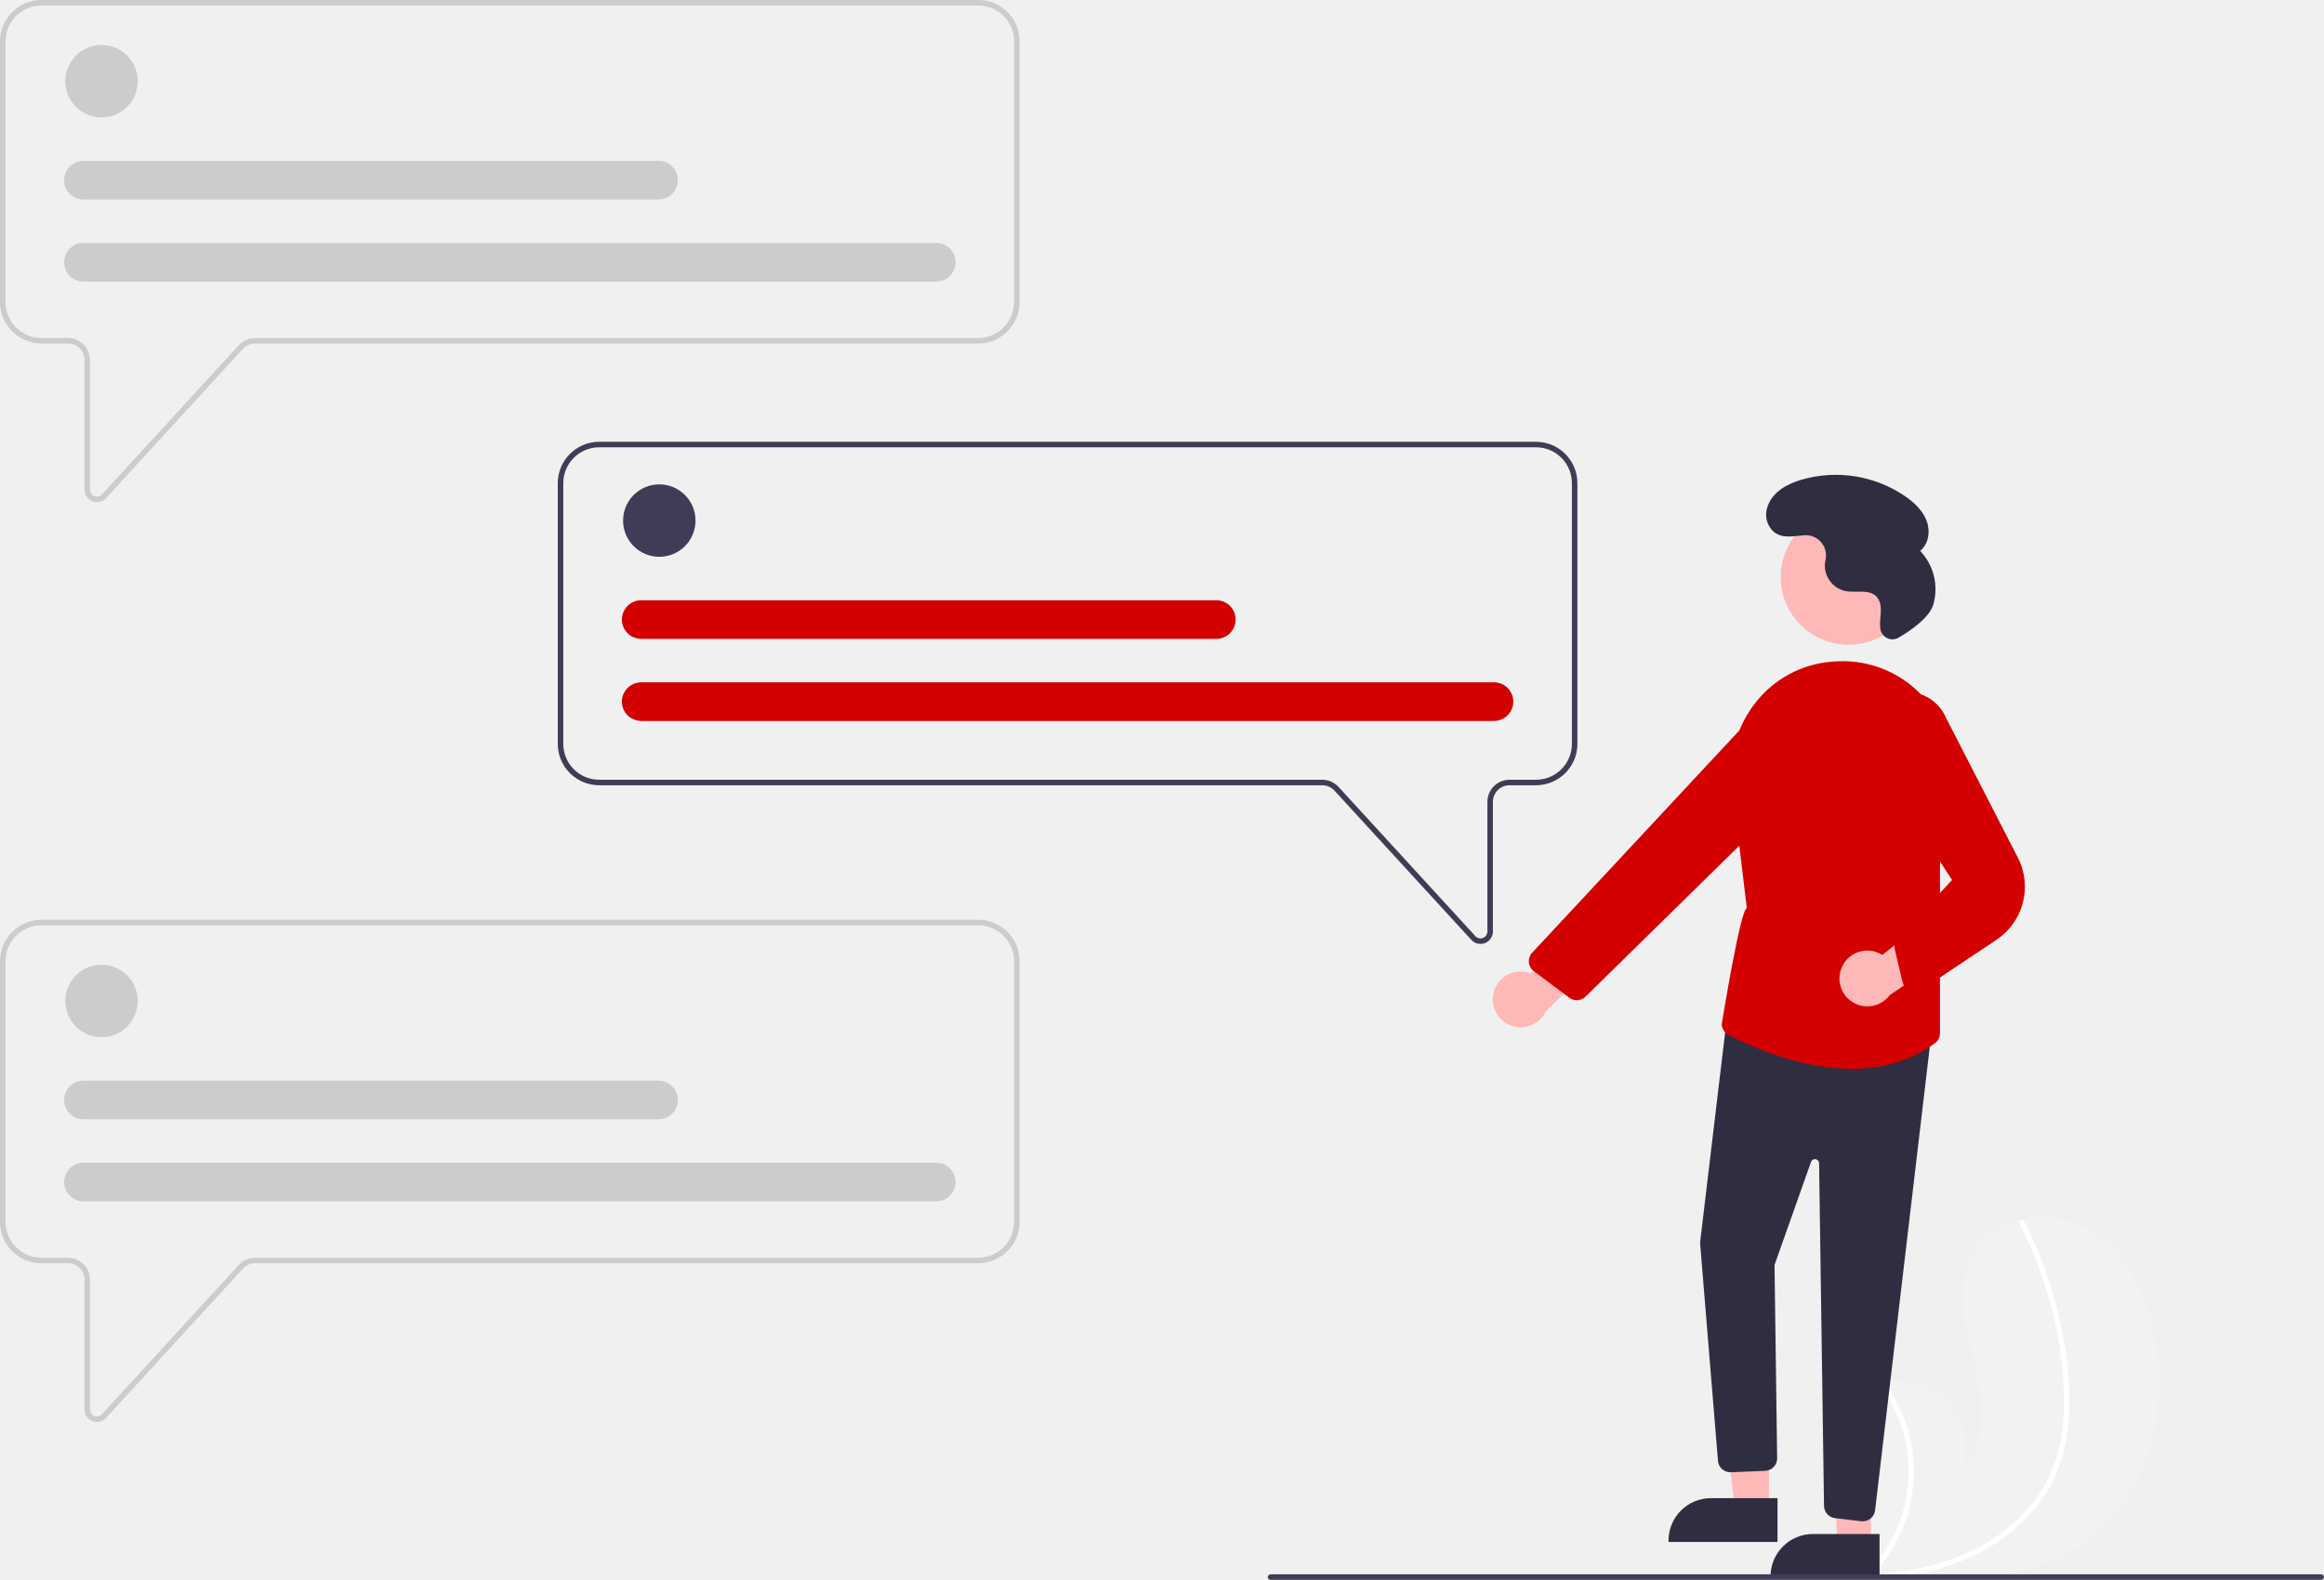
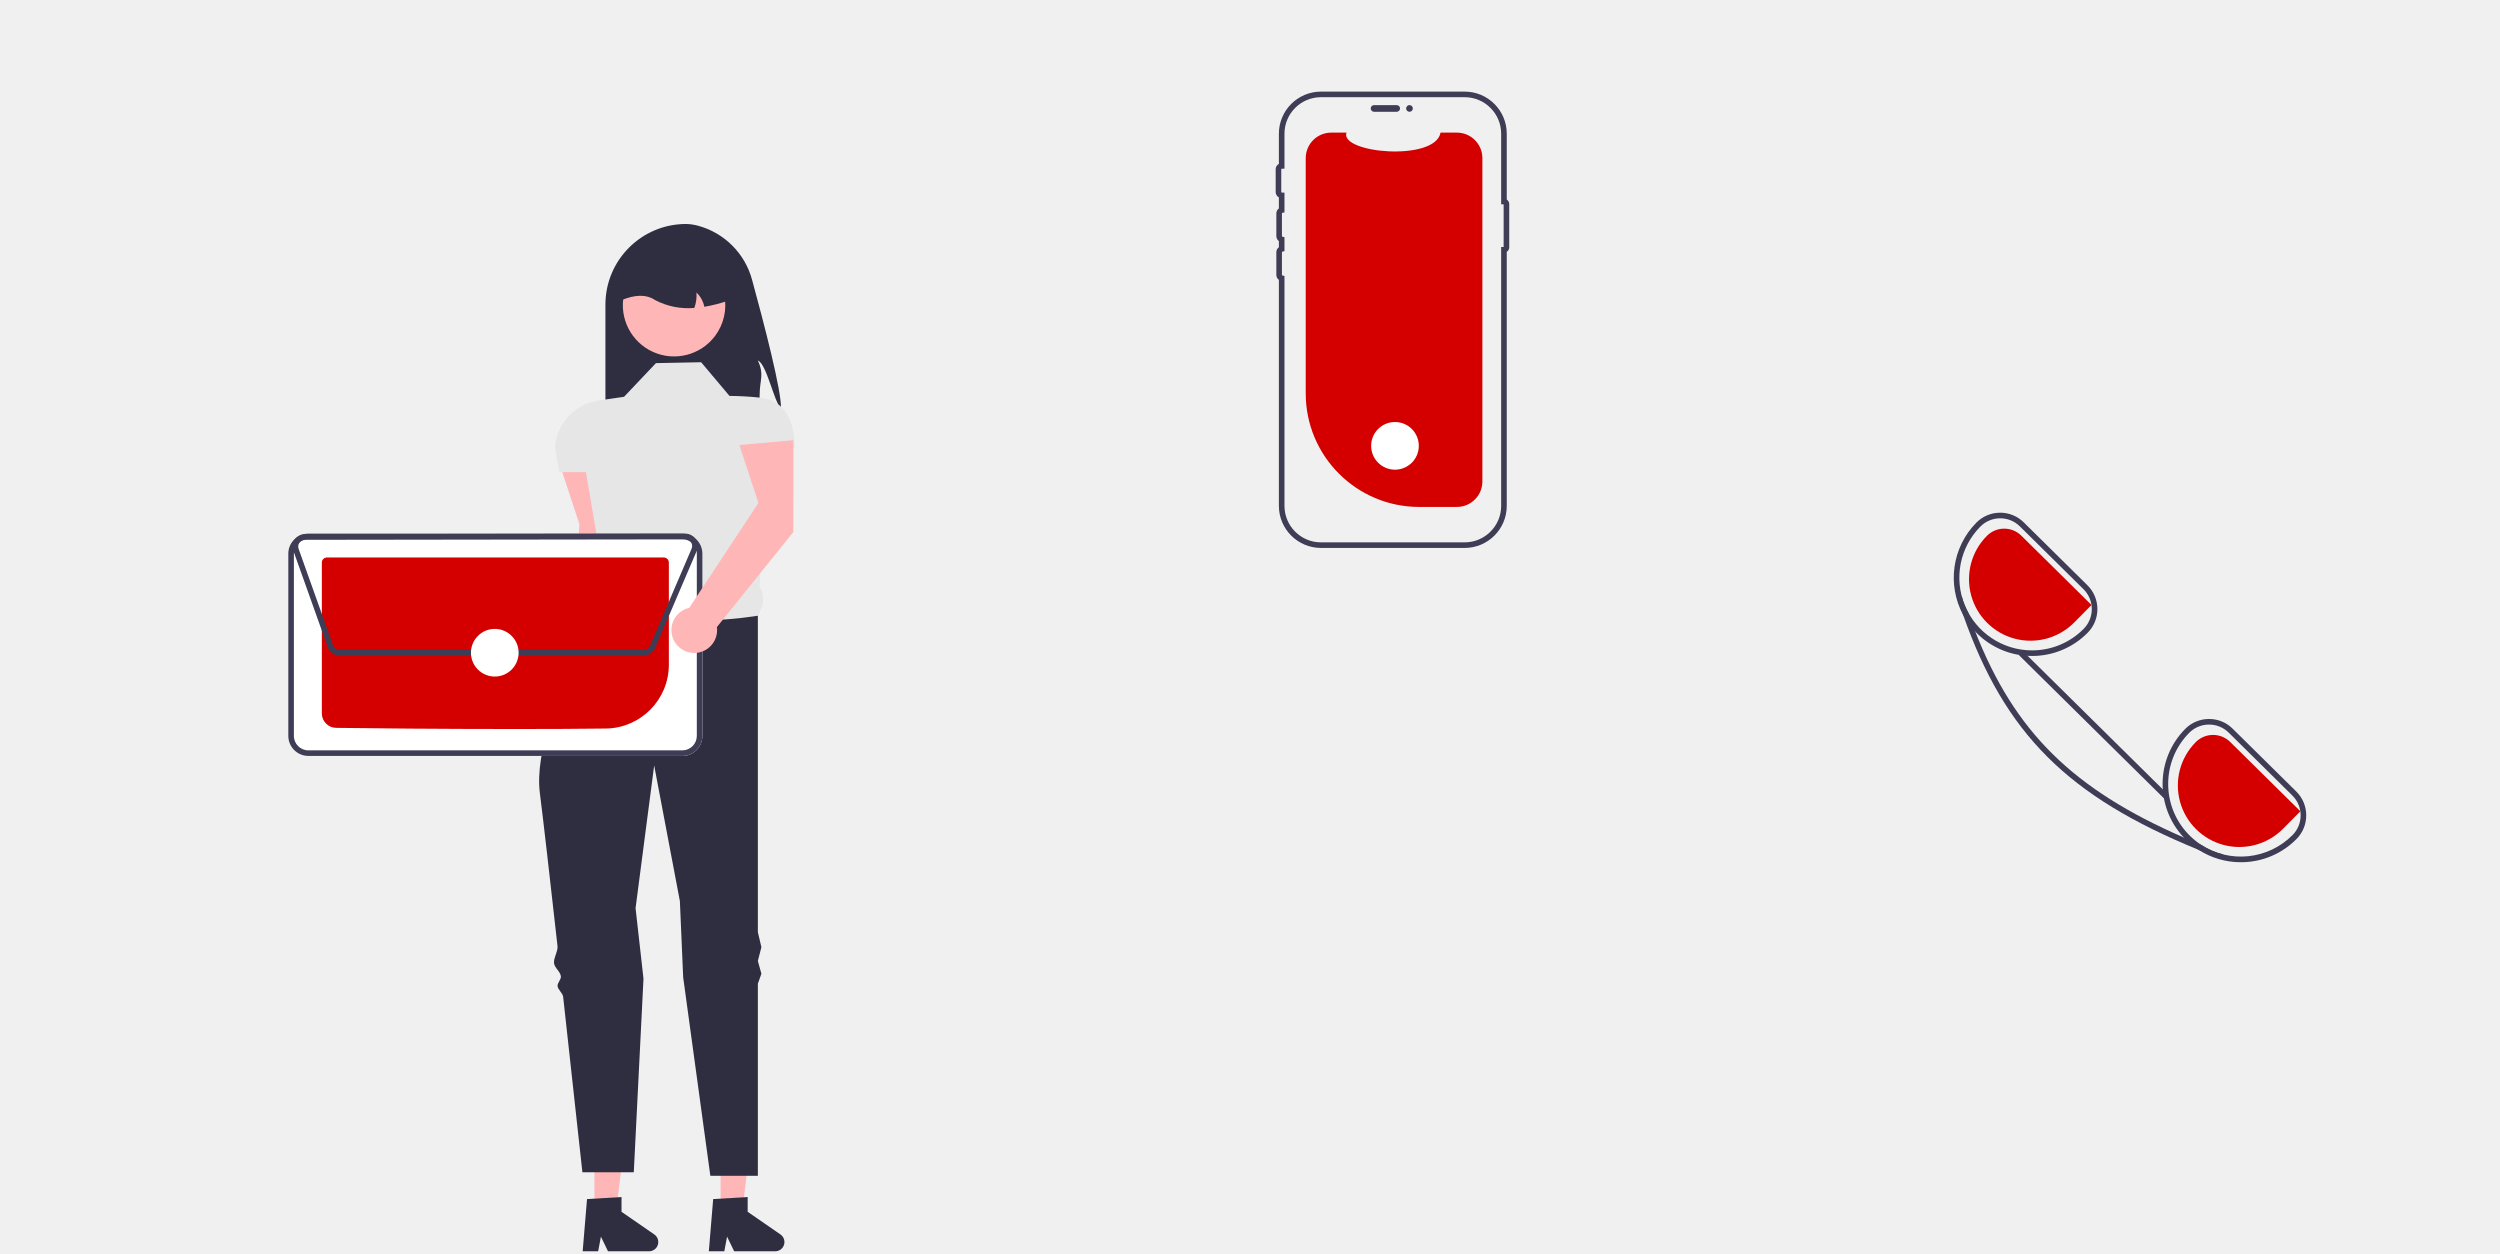
- <svg xmlns="http://www.w3.org/2000/svg" data-name="Layer 1" width="842.73" height="573" viewBox="0 0 842.73 573">
-   <path d="M934.654,722.905c-18.901,13.616-43.394,14.3-67.07,12.627-3.306-.233-6.589-.507-9.841-.802-.02-.005-.045-.003-.065-.008-.156-.015-.313-.03-.462-.039-.671-.063-1.343-.126-2.008-.189l.157.3.493.93c-.177-.311-.354-.616-.531-.927-.052-.093-.111-.186-.162-.28-6.133-10.673-12.217-21.738-13.768-33.926-1.604-12.65,2.904-26.974,14.037-33.192a22.467,22.467,0,0,1,4.61-1.931c.666-.202,1.341-.366,2.023-.512A24.081,24.081,0,0,1,890.07,696.26c9.439-9.679,7.678-25.381,4.422-38.504-3.262-13.123-7.212-27.725-.576-39.512,3.689-6.561,10.175-10.631,17.454-12.271.223-.048.446-.096.67-.138a35.144,35.144,0,0,1,25.249,4.424c13.919,8.771,21.068,25.401,23.388,41.692C964.416,678.167,956.143,707.423,934.654,722.905Z" transform="translate(-178.635 -163.5)" fill="#f2f2f2" />
-   <path d="M928.552,680.882a59.742,59.742,0,0,1-4.123,16.835,51.875,51.875,0,0,1-8.054,13.156,66.465,66.465,0,0,1-25.531,18.409,95.659,95.659,0,0,1-23.26,6.25c-3.306-.233-6.589-.507-9.841-.802-.02-.005-.045-.003-.065-.008-.156-.015-.313-.03-.462-.039-.671-.063-1.343-.126-2.008-.189l.157.3.493.93c-.177-.311-.354-.616-.531-.927-.052-.093-.111-.186-.162-.28a52.878,52.878,0,0,0,14.82-46.256,53.331,53.331,0,0,0-9.94-22.792c.666-.202,1.341-.366,2.023-.512a55.293,55.293,0,0,1,5.044,8.354,54.18,54.18,0,0,1,4.674,33.706,55.393,55.393,0,0,1-14.034,27.629c.631-.044,1.269-.096,1.893-.153,11.818-1.001,23.613-3.542,34.332-8.746A61.833,61.833,0,0,0,917.138,706.74c6.492-8.953,9.353-19.723,9.844-30.669a129.429,129.429,0,0,0-3.674-35.039,147.068,147.068,0,0,0-12.358-33.663,1.057,1.057,0,0,1,.42-1.396.899.899,0,0,1,.67-.138.783.783,0,0,1,.517.443c.676,1.319,1.339,2.638,1.977,3.973a148.738,148.738,0,0,1,11.644,34.924C928.527,656.827,929.781,669.016,928.552,680.882Z" transform="translate(-178.635 -163.5)" fill="#fff" />
-   <path d="M213.795,345.626a4.535,4.535,0,0,1-1.645-.311,4.475,4.475,0,0,1-2.87-4.196v-47.033a6.012,6.012,0,0,0-6.005-6.005h-9.631A15.026,15.026,0,0,1,178.635,273.072v-94.562A15.026,15.026,0,0,1,193.644,163.5H533.37a15.026,15.026,0,0,1,15.009,15.009v94.562a15.026,15.026,0,0,1-15.009,15.009H271.15a6.021,6.021,0,0,0-4.427,1.947l-49.622,54.133A4.476,4.476,0,0,1,213.795,345.626ZM193.644,165.5A13.024,13.024,0,0,0,180.635,178.509v94.562a13.024,13.024,0,0,0,13.009,13.009h9.631a8.014,8.014,0,0,1,8.005,8.005v47.033a2.503,2.503,0,0,0,4.347,1.691l49.622-54.133a8.026,8.026,0,0,1,5.901-2.596H533.37a13.024,13.024,0,0,0,13.009-13.009v-94.562A13.024,13.024,0,0,0,533.37,165.5Z" transform="translate(-178.635 -163.5)" fill="#ccc" />
-   <circle cx="36.816" cy="29.456" r="13.134" fill="#ccc" />
-   <path d="M518.047,265.63H208.967a7.005,7.005,0,1,1,0-14.009H518.047a7.005,7.005,0,1,1,0,14.009Z" transform="translate(-178.635 -163.5)" fill="#ccc" />
-   <path d="M417.355,235.86H208.967a7.005,7.005,0,1,1,0-14.009H417.355a7.005,7.005,0,1,1,0,14.009Z" transform="translate(-178.635 -163.5)" fill="#ccc" />
-   <path d="M213.795,679.222a4.535,4.535,0,0,1-1.645-.311,4.475,4.475,0,0,1-2.87-4.196v-47.033a6.012,6.012,0,0,0-6.005-6.005h-9.631A15.026,15.026,0,0,1,178.635,606.668v-94.562a15.026,15.026,0,0,1,15.009-15.009H533.37a15.026,15.026,0,0,1,15.009,15.009V606.668a15.026,15.026,0,0,1-15.009,15.009H271.15a6.021,6.021,0,0,0-4.427,1.947l-49.622,54.133A4.476,4.476,0,0,1,213.795,679.222Zm-20.151-180.126A13.024,13.024,0,0,0,180.635,512.105V606.668a13.024,13.024,0,0,0,13.009,13.009h9.631a8.014,8.014,0,0,1,8.005,8.005v47.033a2.503,2.503,0,0,0,4.347,1.691l49.622-54.133a8.026,8.026,0,0,1,5.901-2.596H533.37A13.024,13.024,0,0,0,546.379,606.668v-94.562a13.024,13.024,0,0,0-13.009-13.009Z" transform="translate(-178.635 -163.5)" fill="#ccc" />
-   <path d="M715.478,505.857a4.475,4.475,0,0,1-3.307-1.464l-49.622-54.133a6.02,6.02,0,0,0-4.426-1.947H395.903a15.026,15.026,0,0,1-15.009-15.009v-94.562a15.026,15.026,0,0,1,15.009-15.009H735.629a15.026,15.026,0,0,1,15.009,15.009v94.562a15.026,15.026,0,0,1-15.009,15.009h-9.631a6.012,6.012,0,0,0-6.005,6.005v47.033a4.474,4.474,0,0,1-2.87,4.196A4.526,4.526,0,0,1,715.478,505.857Zm-319.575-180.126a13.024,13.024,0,0,0-13.009,13.009v94.562a13.024,13.024,0,0,0,13.009,13.009H658.123a8.024,8.024,0,0,1,5.9,2.596l49.622,54.133a2.503,2.503,0,0,0,4.347-1.691V454.317a8.014,8.014,0,0,1,8.005-8.005h9.631a13.024,13.024,0,0,0,13.009-13.009v-94.562a13.024,13.024,0,0,0-13.009-13.009Z" transform="translate(-178.635 -163.5)" fill="#3f3d56" />
-   <circle cx="36.816" cy="363.053" r="13.134" fill="#ccc" />
-   <path d="M518.047,599.226H208.967a7.005,7.005,0,1,1,0-14.009H518.047a7.005,7.005,0,1,1,0,14.009Z" transform="translate(-178.635 -163.5)" fill="#ccc" />
-   <path d="M417.355,569.456H208.967a7.005,7.005,0,1,1,0-14.009H417.355a7.005,7.005,0,1,1,0,14.009Z" transform="translate(-178.635 -163.5)" fill="#ccc" />
-   <circle cx="239.075" cy="188.812" r="13.134" fill="#3f3d56" />
-   <path d="M720.306,424.985H411.226a7.005,7.005,0,1,1,0-14.009H720.306a7.005,7.005,0,1,1,0,14.009Z" transform="translate(-178.635 -163.5)" fill="#d40000" />
-   <path d="M619.614,395.215H411.226a7.005,7.005,0,1,1,0-14.009H619.614a7.005,7.005,0,1,1,0,14.009Z" transform="translate(-178.635 -163.5)" fill="#d40000" />
-   <path d="M720.171,523.859a10.056,10.056,0,0,1,13.594-7.277l23.459-26.956,4.983,17.889-23.041,22.856a10.11,10.11,0,0,1-18.995-6.511Z" transform="translate(-178.635 -163.5)" fill="#ffb8b8" />
-   <circle cx="670.29" cy="209.301" r="24.561" fill="#ffb8b8" />
-   <polygon points="641.436 547.373 629.177 547.372 623.344 500.084 641.439 500.085 641.436 547.373" fill="#ffb8b8" />
-   <path d="M823.198,722.757l-39.531-.001v-.5a15.386,15.386,0,0,1,15.386-15.386h.001l24.144.001Z" transform="translate(-178.635 -163.5)" fill="#2f2e41" />
-   <polygon points="678.436 560.373 666.177 560.372 664.479 514.214 678.439 513.085 678.436 560.373" fill="#ffb8b8" />
-   <path d="M860.198,735.757l-39.531-.001v-.5a15.386,15.386,0,0,1,15.386-15.386h.001l24.144.001Z" transform="translate(-178.635 -163.5)" fill="#2f2e41" />
-   <path d="M853.584,715.243l-9.547-1.124a4.512,4.512,0,0,1-3.974-4.404l-1.789-124.339a1.5,1.5,0,0,0-2.914-.479L822.115,622.297l.947,70.102a4.498,4.498,0,0,1-4.229,4.553l-12.464.529a4.527,4.527,0,0,1-4.744-3.925l-6.51-79.301-.004-.05,9.877-82.819,74.183,5.367L858.579,711.302a4.507,4.507,0,0,1-4.466,3.973A4.4,4.4,0,0,1,853.584,715.243Z" transform="translate(-178.635 -163.5)" fill="#2f2e41" />
-   <path d="M805.306,538.728a4.473,4.473,0,0,1-2.355-3.618s6.671-41.484,9.115-42.263l-5.349-44.363a40.909,40.909,0,0,1,8.781-30.49A39.013,39.013,0,0,1,842.53,403.511q1.121-.101,2.23-.154a39.369,39.369,0,0,1,33.134,15.082,40.12,40.12,0,0,1,7.219,36.406l-3,10.439v72.956a4.555,4.555,0,0,1-1.862,3.653c-9.341,6.855-19.897,9.279-30.156,9.279C830.686,551.173,812.34,542.493,805.306,538.728Z" transform="translate(-178.635 -163.5)" fill="#d40000" />
-   <path d="M747.716,525.377,734.814,515.729a4.499,4.499,0,0,1-.597-6.672l76.863-82.474A15.053,15.053,0,0,1,830.601,424.507l0.0 0a14.978,14.978,0,0,1,1.925,22.976L753.563,524.985a4.472,4.472,0,0,1-5.362.709A4.621,4.621,0,0,1,747.716,525.377Z" transform="translate(-178.635 -163.5)" fill="#d40000" />
-   <path d="M846.465,514.457A10.056,10.056,0,0,1,861.18,509.85l28.086-22.094,1.55,18.505L863.907,524.405a10.11,10.11,0,0,1-17.442-9.948Z" transform="translate(-178.635 -163.5)" fill="#ffb8b8" />
-   <path d="M871.604,523.082a4.464,4.464,0,0,1-3.023-3.249l-2.837-11.916a4.437,4.437,0,0,1,1.65-4.612l19.089-20.645-28.079-43.296a15.248,15.248,0,0,1-.462-18.626,15.242,15.242,0,0,1,26.295,2.994l26.104,50.811a23.118,23.118,0,0,1-7.721,29.795L875.944,522.158a4.461,4.461,0,0,1-2.97,1.137A4.549,4.549,0,0,1,871.604,523.082Z" transform="translate(-178.635 -163.5)" fill="#d40000" />
-   <path d="M867.125,394.758a4.398,4.398,0,0,1-6.493-2.565l-.015-.061c-.5-2.044-.105-4.182.024-6.282s-.089-4.405-1.527-5.941c-2.681-2.863-7.414-1.312-11.271-2.019a9.511,9.511,0,0,1-7.453-10.117c.053-.437.136-.874.23-1.311a7.325,7.325,0,0,0-7.651-8.83c-3.893.244-8.091,1.446-11.329-1.421a8.351,8.351,0,0,1-2.053-8.992c1.812-5.321,6.997-8.129,12.135-9.685a44.588,44.588,0,0,1,37.826,5.999c3.263,2.274,6.314,5.136,7.719,8.856s.762,8.427-2.349,10.904a20.123,20.123,0,0,1,4.765,19.521C878.167,387.794,870.829,392.6,867.125,394.758Z" transform="translate(-178.635 -163.5)" fill="#2f2e41" />
-   <path d="M1021.365,735.5a1.003,1.003,0,0,1-1,1h-381a1,1,0,0,1,0-2h381A1.003,1.003,0,0,1,1021.365,735.5Z" transform="translate(-178.635 -163.5)" fill="#3f3d56" />
+ <svg xmlns="http://www.w3.org/2000/svg" data-name="Layer 1" width="894.249" height="448.282" viewBox="0 0 894.249 448.282">
+   <path d="M447.37,674.141q-40.475,0-80.829-1.449c-38.44-1.381-78.19-2.808-115.136-23.299-25.845-14.333-48.735-37.329-66.194-66.504a223.77,223.77,0,0,1-25.369-63.604,261.476,261.476,0,0,1,.953-123.779,219.834,219.834,0,0,1,14.741-40.4c26.943-55.793,76.085-93.246,134.826-102.754a6.807,6.807,0,0,1,1.463-.031c.264.014.528.029.796.018l.346-.11a16.882,16.882,0,0,1,2.721-.698c90.594-13.487,186.365,13.802,276.952,78.914,70.042,50.351,162.868,77.464,283.781,82.889l1.717.09c33.66,1.934,66.218,15.811,94.16,40.133,27.579,24.006,48.287,56.034,59.884,92.624,1.426,4.461,2.733,9.104,3.884,13.801a26.039,26.039,0,0,1-6.941,24.69v.009l-.301.31c-.725.721-1.488,1.412-2.267,2.056l-.917.756c-7.727,6.365-13.83,11.394-21.135,15.299a64.983,64.983,0,0,1-15.419,5.821c-29.465,7.184-59.388,13.844-88.936,19.797-57.385,11.57-116.281,21.115-175.054,28.368A2269.141,2269.141,0,0,1,447.37,674.141Zm-136.232-419.845a3.507,3.507,0,0,0-.539.037c-58.192,9.419-106.869,46.504-133.544,101.745a217.624,217.624,0,0,0-14.595,40,259.188,259.188,0,0,0-.941,122.681,221.622,221.622,0,0,0,25.123,62.996c17.288,28.889,39.944,51.654,65.518,65.836,36.614,20.308,76.176,21.729,114.436,23.102a2266.314,2266.314,0,0,0,358.315-15.595c58.735-7.249,117.593-16.787,174.94-28.351,29.528-5.948,59.43-12.604,88.875-19.783a63.358,63.358,0,0,0,15.047-5.679c7.157-3.826,13.202-8.807,20.855-15.111l.917-.755c.67-.554,1.329-1.146,1.958-1.761l.181-.189c6.289-6.339,8.735-14.702,6.71-22.944v-.001c-1.139-4.646-2.432-9.24-3.844-13.655-23.69-74.746-84.974-127.569-152.496-131.447l-1.707-.09c-55.232-2.479-103.564-9.344-147.752-20.99-52.75-13.902-98.801-34.83-136.876-62.201-90.242-64.862-185.613-92.049-275.811-78.626a15.473,15.473,0,0,0-2.479.643l-.623.174a9.374,9.374,0,0,1-1.062-.013C311.537,254.307,311.335,254.296,311.138,254.296Z" transform="translate(-152.8755 -225.8589)" fill="#f0f0f0" />
+   <path d="M432.202,371.915c-2.498-2.397-5.053-15.762-8.242-17.118,2.384,5.269.653,6.663.64,12.446a39.123,39.123,0,0,1-1.141,9.745H369.435V334.825a28.847,28.847,0,0,1,28.848-28.848,17.214,17.214,0,0,1,4.276.626A27.428,27.428,0,0,1,421.909,326.007C426.028,341.061,432.578,366.119,432.202,371.915Z" transform="translate(-152.8755 -225.8589)" fill="#2f2e41" />
+   <path d="M372.605,423.782l.027-32.863L353.314,392.645l6.818,20.726-3.191,52.096a8.173,8.173,0,1,0,9.89,6.889Z" transform="translate(-152.8755 -225.8589)" fill="#ffb6b6" />
+   <polygon points="257.746 432.76 265.55 432.759 269.263 402.657 257.744 402.657 257.746 432.76" fill="#ffb6b6" />
+   <path d="M407.978,654.769l12.337-.736v5.286l11.729,8.101a3.302,3.302,0,0,1-1.876,6.019H415.481L412.949,668.209l-.988,5.228h-5.538Z" transform="translate(-152.8755 -225.8589)" fill="#2f2e41" />
+   <polygon points="212.62 432.76 220.425 432.759 224.137 402.657 212.619 402.657 212.62 432.76" fill="#ffb6b6" />
+   <path d="M362.853,654.769l12.337-.736v5.286l11.729,8.101a3.302,3.302,0,0,1-1.876,6.019H370.355l-2.532-5.228-.988,5.228H361.297Z" transform="translate(-152.8755 -225.8589)" fill="#2f2e41" />
+   <path d="M403.672,355.43l-16.167.317-11.412,12.046-9.149,1.342a18.266,18.266,0,0,0-15.577,16.897v0l1.585,8.706h9.51l5.502,32.303c-2.139,5.451-2.285,9.754,2.107,11.444l13.631,25.678L423.96,446.094c2.042-3.51,2.696-7.036.609-10.464l2.878-49.45h9.677v0c0-9.249-3.128-17.046-12.32-18.075a108.654,108.654,0,0,0-10.989-.629Z" transform="translate(-152.8755 -225.8589)" fill="#e6e6e6" />
+   <path d="M423.96,446.094s-39.309,6.974-53.891-7.608c0,0-1.48,2.513-3.711,6.682-.642,1.199-1.881,2.011-2.629,3.463-.68,1.32-2.429,2.942-3.17,4.439-.596,1.204.36,2.777-.26,4.078-7.468,15.664-16.193,37.759-14.322,52.348,1.206,9.409,3.698,31.302,6.322,54.816.205,1.837-1.455,4.197-1.249,6.049.194,1.746,2.255,2.984,2.45,4.734.129,1.162-1.31,2.348-1.181,3.508.141,1.273,1.85,2.522,1.991,3.79,3.594,32.468,6.886,62.781,6.886,62.781h18.386l3.469-69.232-2.835-25.236,6.657-51.038,9.193,48.502,1.183,27.297,9.715,70.975H423.96v-68.708l1.268-3.569-1.268-4.578,1.268-4.932-1.268-5.372Z" transform="translate(-152.8755 -225.8589)" fill="#2f2e41" />
+   <path d="M408.634,346.055a18.326,18.326,0,1,1,3.175-15.314c.053.22.097.438.14.665A18.301,18.301,0,0,1,408.634,346.055Z" transform="translate(-152.8755 -225.8589)" fill="#ffb6b6" />
+   <path d="M404.813,335.598a9.633,9.633,0,0,0-2.815-5.104,13.142,13.142,0,0,1-.761,5.51,25.395,25.395,0,0,1-13.955-2.764c-3.233-2.194-7.348-2.004-12.141,0a17.75,17.75,0,0,1,17.752-17.752h3.17a17.756,17.756,0,0,1,17.752,17.752A52.852,52.852,0,0,1,404.813,335.598Z" transform="translate(-152.8755 -225.8589)" fill="#2f2e41" />
+   <circle cx="113.249" cy="285" r="51" fill="#f0f0f0" />
+   <circle cx="438.249" cy="51" r="51" fill="#f0f0f0" />
+   <circle cx="843.249" cy="293" r="51" fill="#f0f0f0" />
+   <path d="M683.125,282.421V398.067A9.119,9.119,0,0,1,674.101,407.186a.802.802,0,0,1-.1.004H660.541a40.606,40.606,0,0,1-40.606-40.606v-84.163a9.123,9.123,0,0,1,9.123-9.123l5.454,0c-2.527,7.371,31.765,10.474,33.648,0l5.841,0A9.123,9.123,0,0,1,683.125,282.421Z" transform="translate(-152.8755 -225.8589)" fill="#d40000" />
+   <path d="M643.182,264.65a1.197,1.197,0,0,1,1.196-1.196h8.13a1.196,1.196,0,0,1,0,2.391h-8.13A1.197,1.197,0,0,1,643.182,264.65Z" transform="translate(-152.8755 -225.8589)" fill="#3f3d56" />
+   <path d="M676.794,421.859h-51.416a15.063,15.063,0,0,1-15.046-15.046V325.972a2.187,2.187,0,0,1-.911-1.779v-8.13a2.186,2.186,0,0,1,.911-1.778v-2.182a2.186,2.186,0,0,1-.911-1.778v-8.131a2.186,2.186,0,0,1,.911-1.778v-3.944a2.184,2.184,0,0,1-1.15-1.93v-8.13a2.184,2.184,0,0,1,1.15-1.93V273.674A15.063,15.063,0,0,1,625.378,258.628h51.416a15.063,15.063,0,0,1,15.046,15.046V297.23a1.886,1.886,0,0,1,.886,1.598v15.503a1.887,1.887,0,0,1-.886,1.599V406.813A15.063,15.063,0,0,1,676.794,421.859ZM625.378,260.628a13.061,13.061,0,0,0-13.046,13.046v12.508l-.962.037a.195.195,0,0,0-.188.192V294.541a.196.196,0,0,0,.188.192l.962.037v7.049l-.761.188a.197.197,0,0,0-.15.187v8.131a.197.197,0,0,0,.15.187l.761.188v4.991l-.761.188a.197.197,0,0,0-.15.187v8.13a.197.197,0,0,0,.15.187l.761.188V406.813a13.061,13.061,0,0,0,13.046,13.046h51.416a13.061,13.061,0,0,0,13.046-13.046V314.217h.886V298.942h-.886V273.674a13.061,13.061,0,0,0-13.046-13.046Z" transform="translate(-152.8755 -225.8589)" fill="#3f3d56" />
+   <circle cx="504.176" cy="38.791" r="1.196" fill="#3f3d56" />
+   <path d="M396.956,496.262H263.168a7.188,7.188,0,0,1-7.17-7.169v-65.189a7.188,7.188,0,0,1,7.169-7.17H396.955a7.188,7.188,0,0,1,7.17,7.169v65.189A7.188,7.188,0,0,1,396.956,496.262Z" transform="translate(-152.8755 -225.8589)" fill="#fff" />
+   <path d="M396.956,496.262H263.168a7.188,7.188,0,0,1-7.17-7.169v-65.189a7.188,7.188,0,0,1,7.169-7.17H396.955a7.188,7.188,0,0,1,7.17,7.169v65.189A7.188,7.188,0,0,1,396.956,496.262ZM263.168,418.734a5.185,5.185,0,0,0-5.17,5.171v65.187a5.185,5.185,0,0,0,5.171,5.17H396.954a5.185,5.185,0,0,0,5.171-5.171v-65.187a5.185,5.185,0,0,0-5.171-5.17Z" transform="translate(-152.8755 -225.8589)" fill="#3f3d56" />
+   <path d="M337.232,486.628c-26.386,0-53.899-.252-64.164-.416a5.176,5.176,0,0,1-5.07-5.155V427.095a1.83,1.83,0,0,1,1.823-1.828H390.297a1.829,1.829,0,0,1,1.827,1.823v36.612a22.842,22.842,0,0,1-22.457,22.752C360.1,486.579,348.771,486.628,337.232,486.628Z" transform="translate(-152.8755 -225.8589)" fill="#d40000" />
+   <path d="M383.146,460.339H274.287a4.438,4.438,0,0,1-4.164-2.936l-12.321-34.566a4.423,4.423,0,0,1,4.158-5.907l136.072-.189a4.423,4.423,0,0,1,4.359,5.198l.105.044-.391.912-.004.009-14.895,34.755A4.41,4.41,0,0,1,383.146,460.339Zm14.892-41.598-136.075.189a2.423,2.423,0,0,0-2.278,3.235l12.321,34.565a2.433,2.433,0,0,0,2.282,1.608H383.146a2.413,2.413,0,0,0,2.222-1.467l14.896-34.756.732.314-.732-.314a2.421,2.421,0,0,0-2.226-3.375Z" transform="translate(-152.8755 -225.8589)" fill="#3f3d56" />
+   <circle cx="176.983" cy="233.48" r="8.524" fill="#fff" />
+   <circle cx="498.983" cy="159.48" r="8.524" fill="#fff" />
+   <path d="M974.255,508.979l-22.77-22.48a11.884,11.884,0,0,0-8.43-3.46h-.08a11.914,11.914,0,0,0-8.46,3.56,27.991,27.991,0,0,0-.49,38.84c.24.26.49.51.74.76a27.248,27.248,0,0,0,4.56,3.65,27.676,27.676,0,0,0,15.11,4.43h.17a27.826,27.826,0,0,0,19.75-8.32,12.023,12.023,0,0,0-.1-16.98Zm-1.32,15.57a26.092,26.092,0,0,1-32.76,3.48,26.786,26.786,0,0,1-4.01-3.25,26.002,26.002,0,0,1-.23-36.77,9.913,9.913,0,0,1,7.06-2.97h.06a9.911,9.911,0,0,1,7.02,2.88l22.77,22.49a10.007,10.007,0,0,1,.09,14.14Z" transform="translate(-152.8755 -225.8589)" fill="#3f3d56" />
+   <path d="M899.545,435.199l-22.77-22.49a11.926,11.926,0,0,0-8.43-3.46h-.07a11.947,11.947,0,0,0-8.47,3.57,28.077,28.077,0,0,0-4.72,33l.01.01a27.562,27.562,0,0,0,4.33,5.93c.19.22.41.44.63.66a27.835,27.835,0,0,0,19.67,8.08h.18a27.854,27.854,0,0,0,19.75-8.33,11.999,11.999,0,0,0-.11-16.97Zm-1.32,15.57a25.855,25.855,0,0,1-18.33,7.73h-.17a26,26,0,0,1-18.49-44.27,10.008,10.008,0,0,1,14.14-.09l22.77,22.48A10.019,10.019,0,0,1,898.225,450.769Z" transform="translate(-152.8755 -225.8589)" fill="#3f3d56" />
+   <path d="M975.71,516.046l-25.103-24.794a8.727,8.727,0,0,0-12.327.076,22,22,0,1,0,31.305,30.919Z" transform="translate(-152.8755 -225.8589)" fill="#d40000" />
+   <path d="M901.004,442.262l-25.103-24.794a8.727,8.727,0,0,0-12.327.076,22,22,0,1,0,31.305,30.919Z" transform="translate(-152.8755 -225.8589)" fill="#d40000" />
+   <path d="M948.125,531.489l-.6,1.58q-4.23-1.605-8.2-3.22c-46.88-19.13-69.26-41.52-84.23-84.02l-.01-.01q-1.065-3-2.07-6.14l1.58-.51a25.542,25.542,0,0,0,2.3,5.78q1.23,3.495,2.53,6.81c14.07,35.87,34.82,56.37,74.6,73.68q3,1.305,6.15,2.59A26.087,26.087,0,0,0,948.125,531.489Z" transform="translate(-152.8755 -225.8589)" fill="#3f3d56" />
+   <rect x="900.623" y="448.539" width="2.001" height="73" transform="translate(-229.9252 559.8239) rotate(-45.35527)" fill="#3f3d56" />
+   <path d="M436.64,416.173l.027-32.863-19.318,1.726,6.818,20.726-24.747,37.514a8.173,8.173,0,1,0,9.89,6.889Z" transform="translate(-152.8755 -225.8589)" fill="#ffb6b6" />
</svg>
